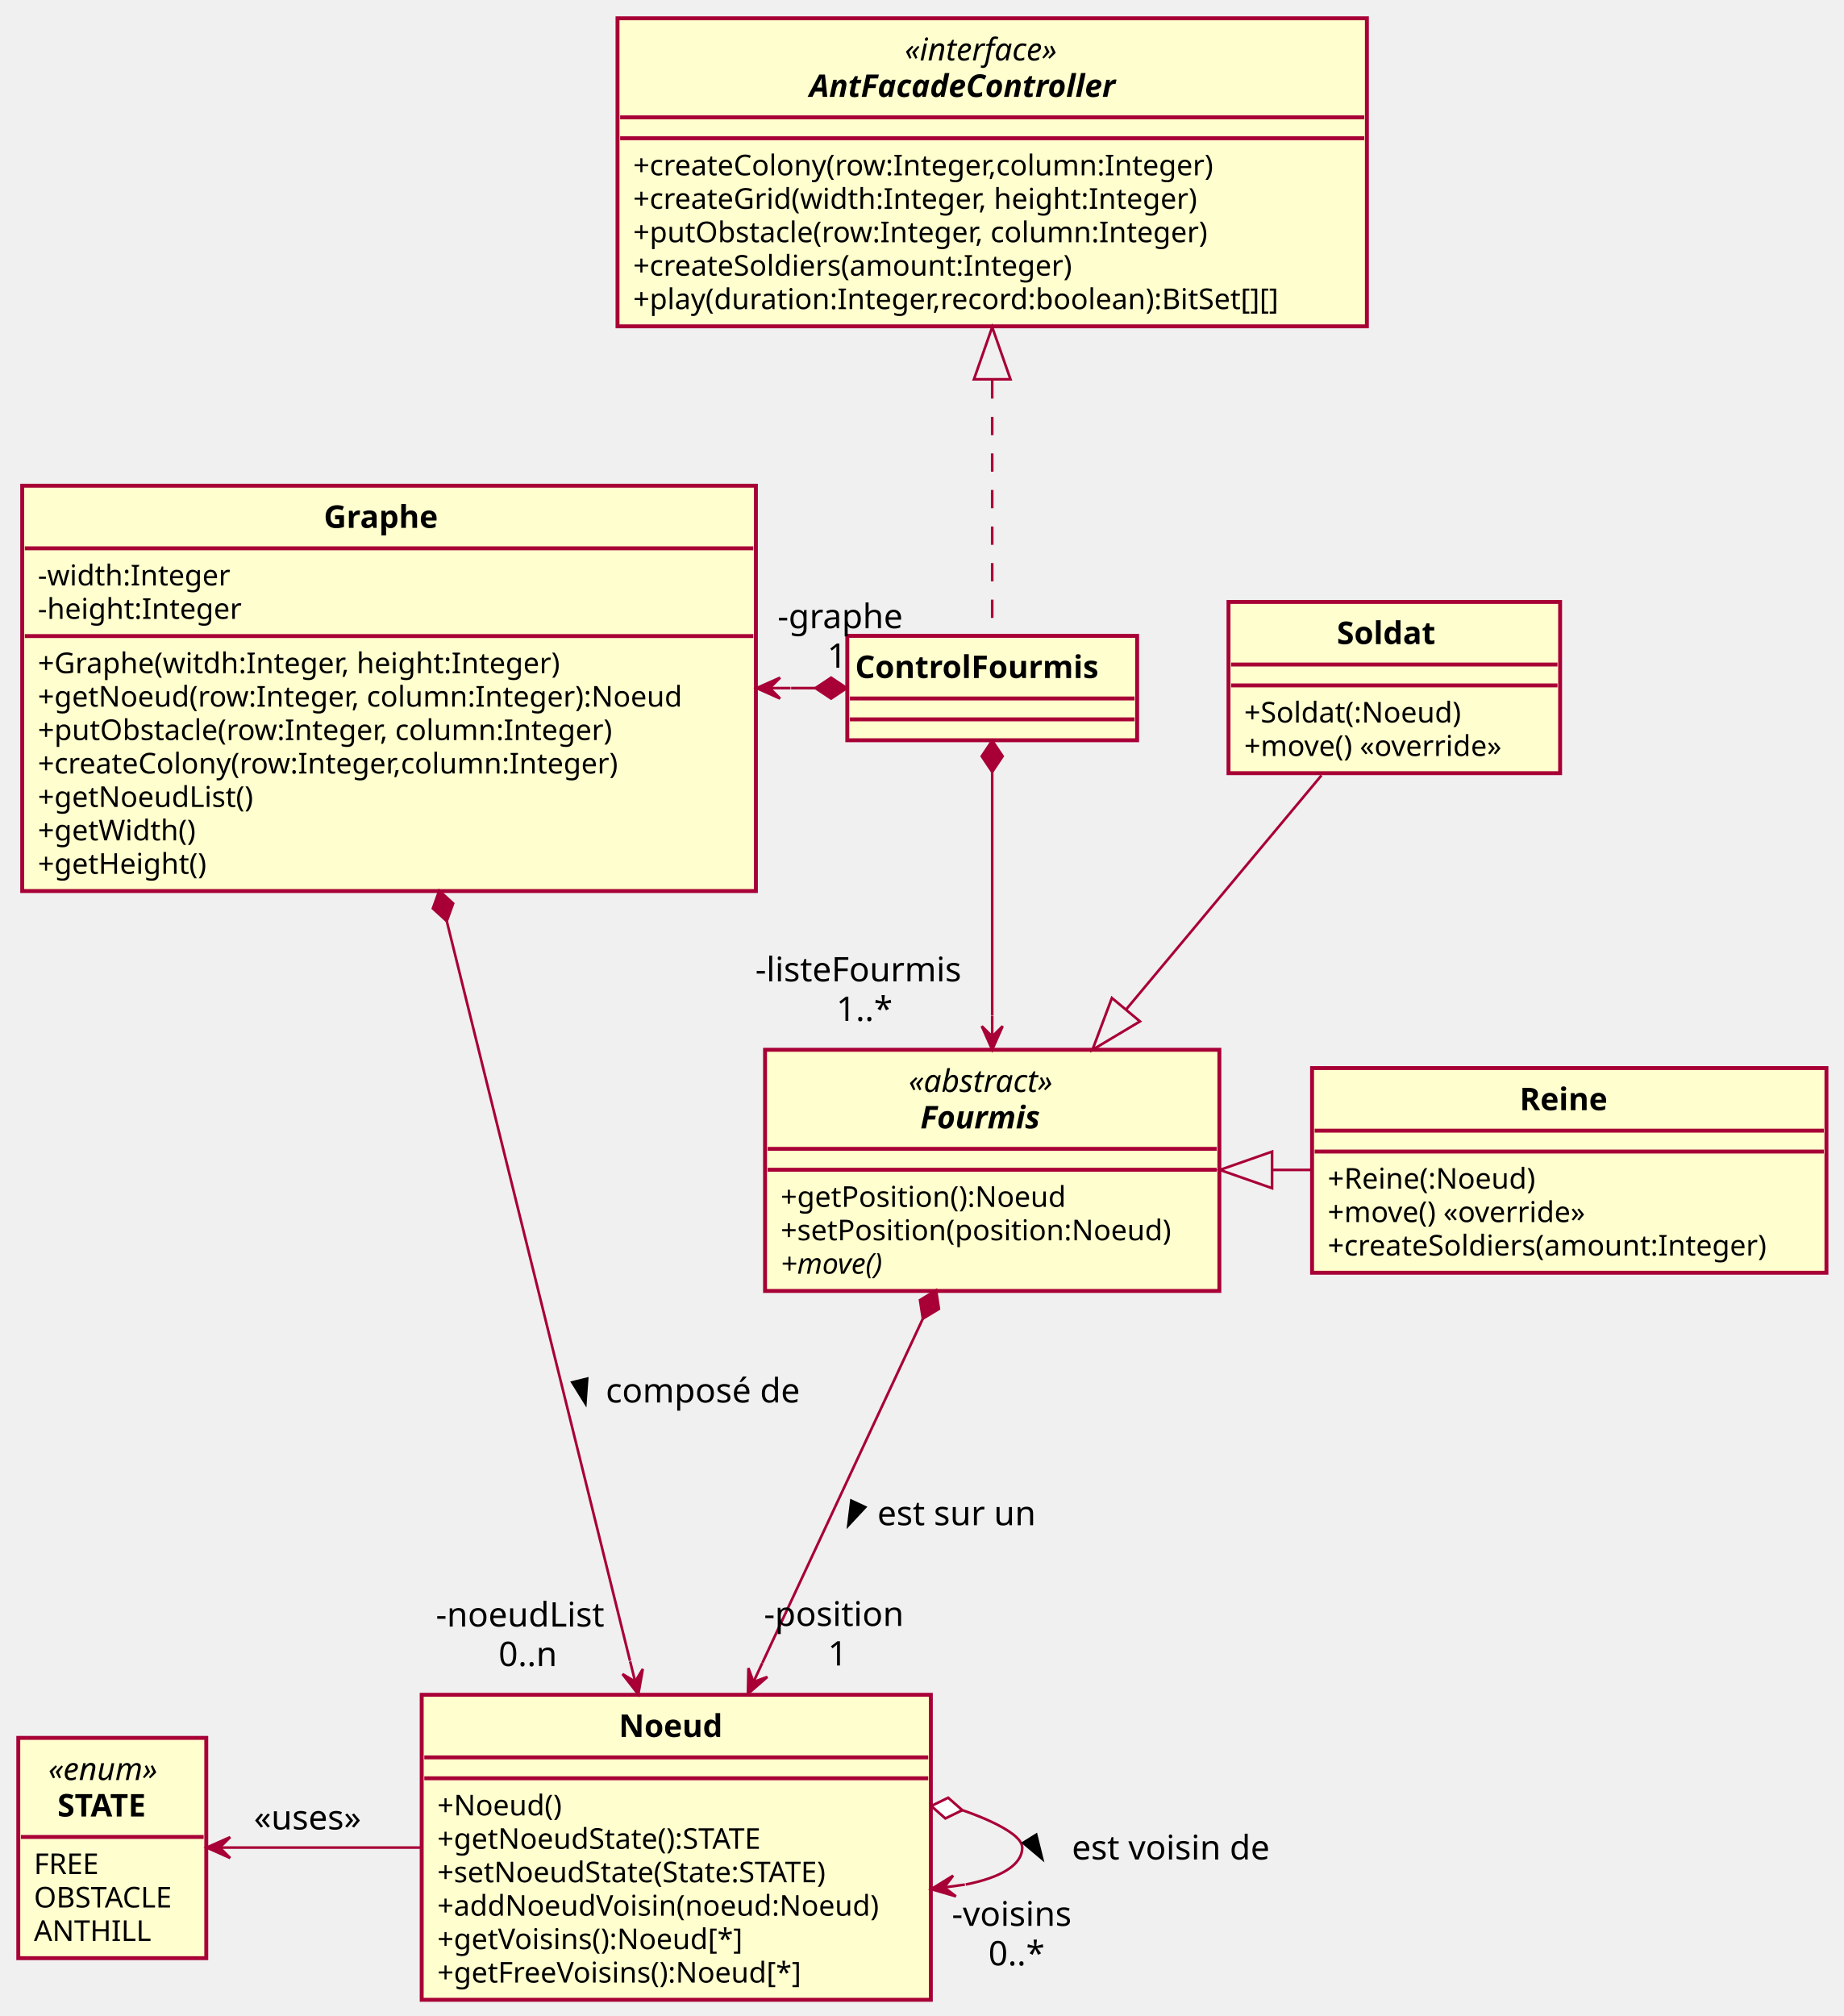
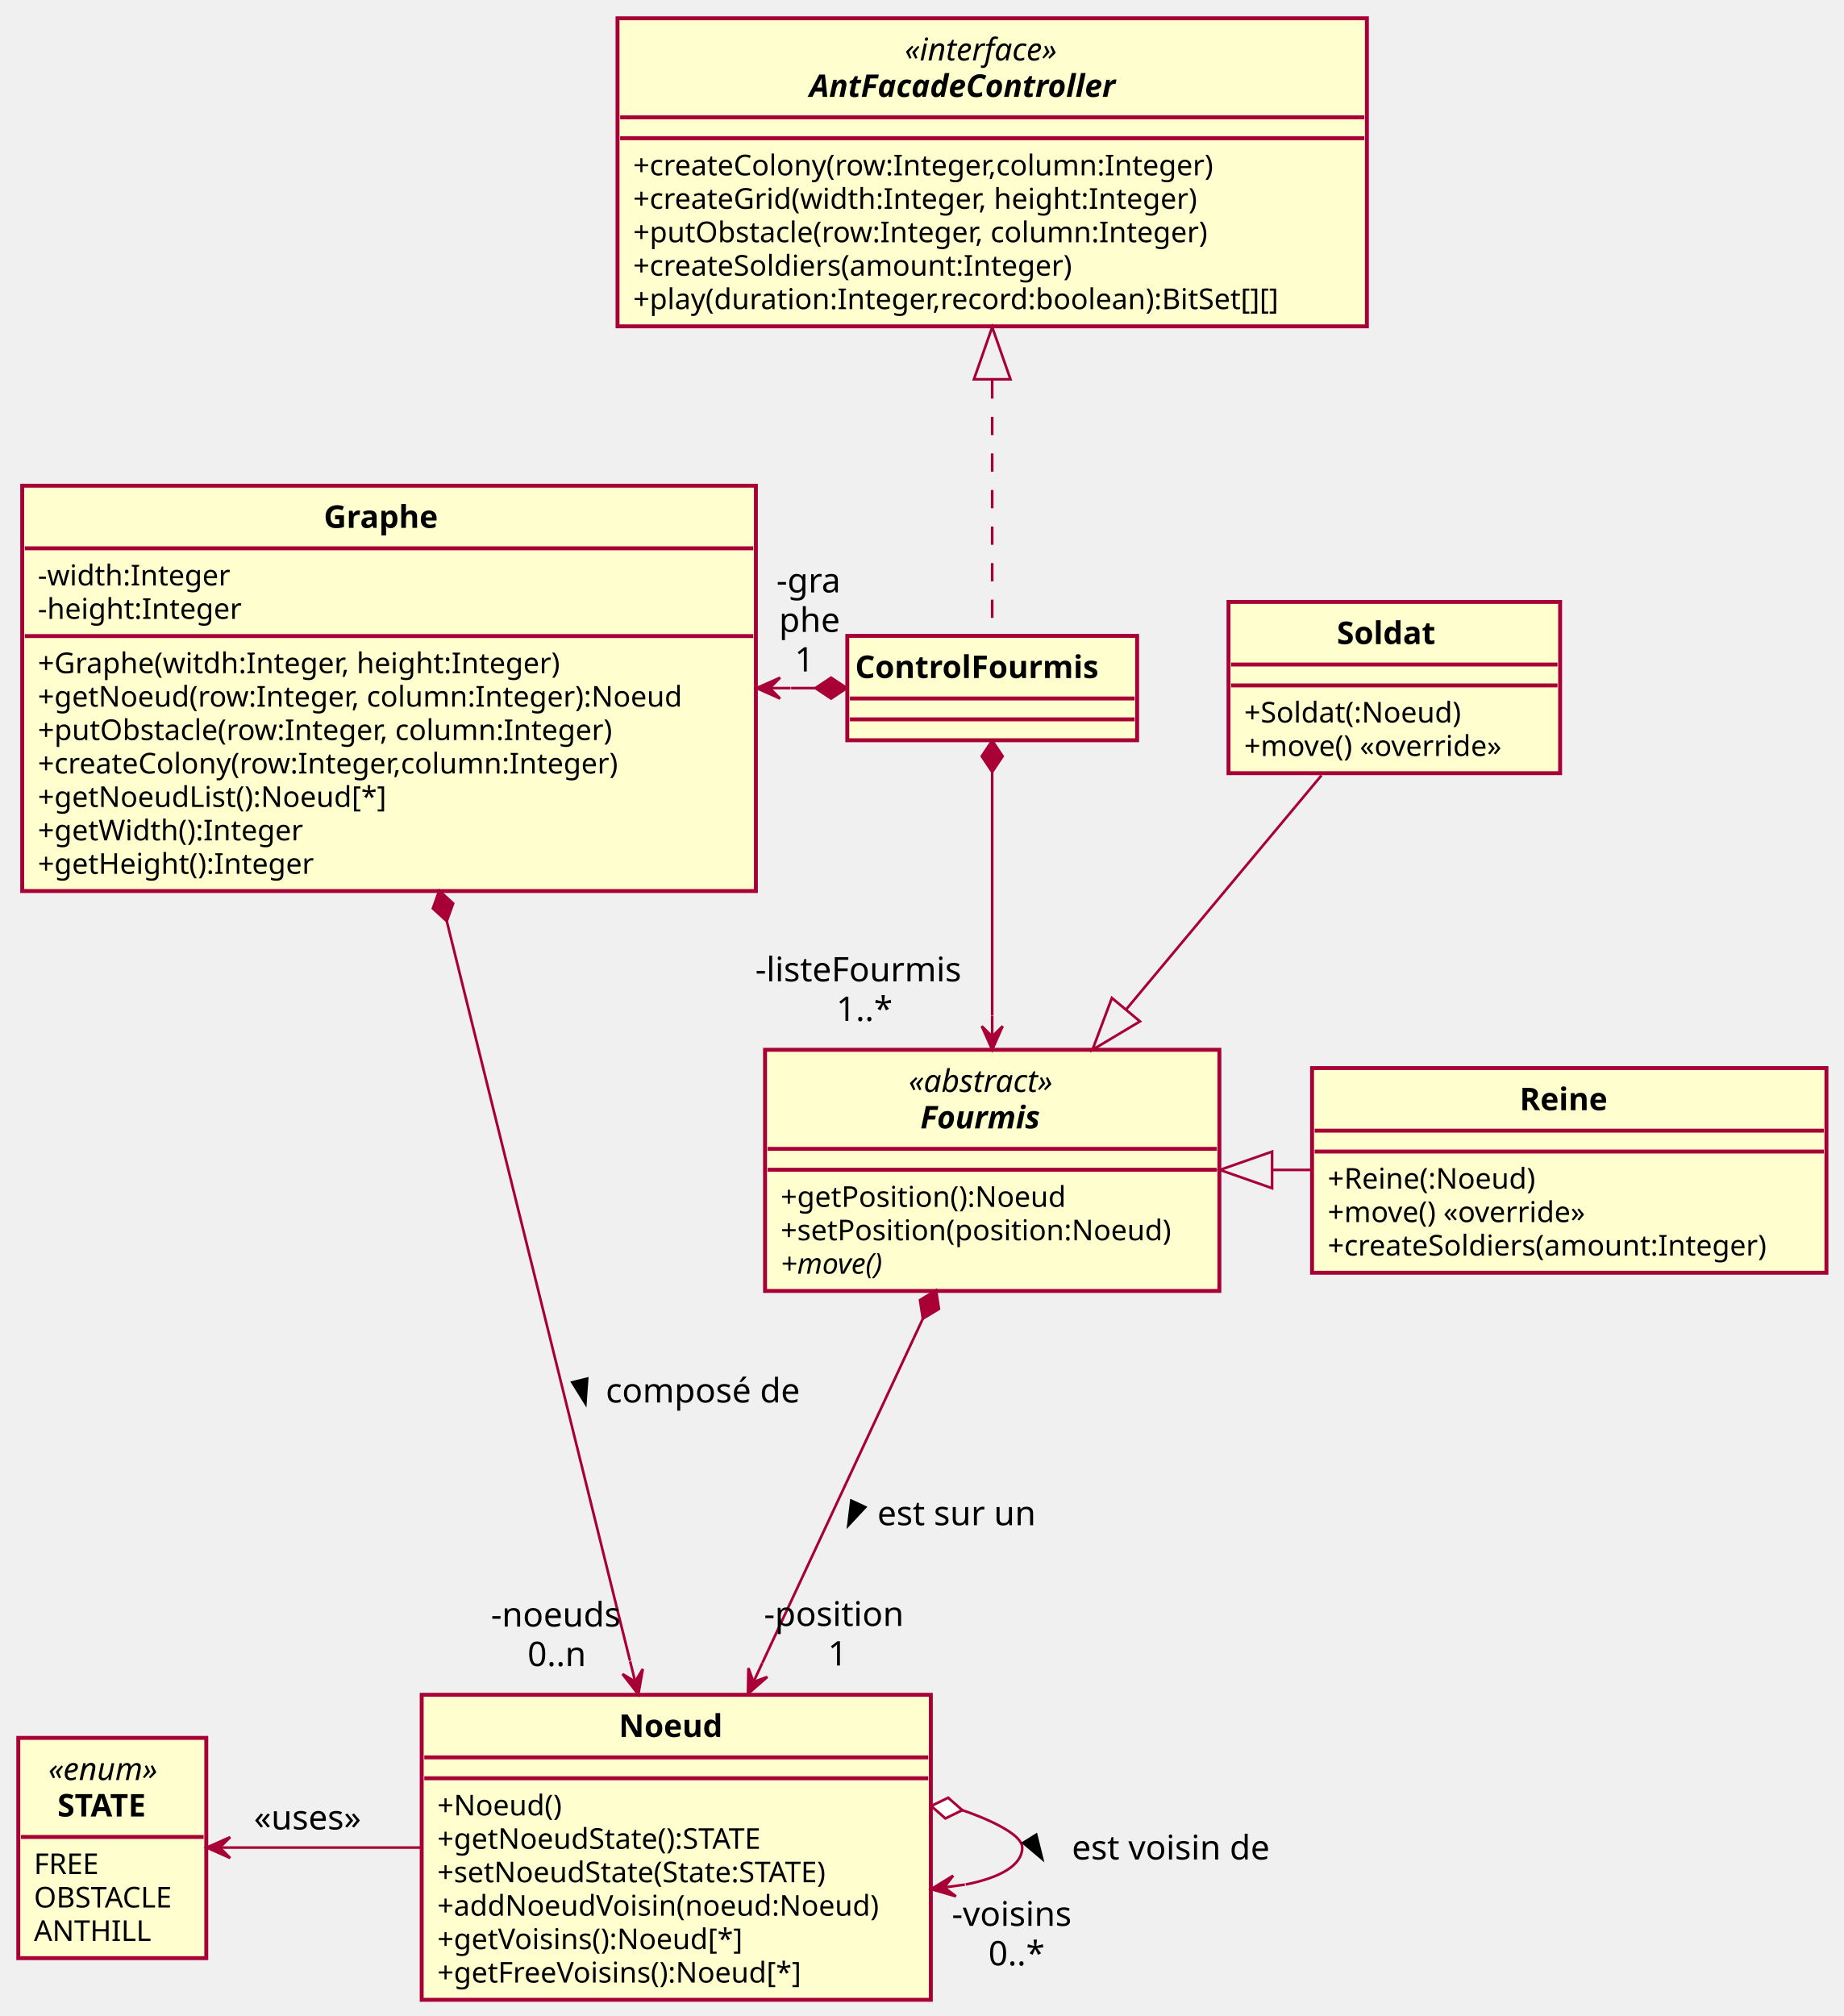
<svg xmlns="http://www.w3.org/2000/svg" contentScriptType="application/ecmascript" contentStyleType="text/css" height="772px" preserveAspectRatio="none" style="width:706px;height:772px;" version="1.1" viewBox="0 0 706 772" width="706px" zoomAndPan="magnify">
  <defs />
  <g>
    <rect codeLine="12" fill="#FEFECE" height="117.961" id="AntFacadeController" style="stroke:#A80036;stroke-width:1.5;" width="287" x="236.5" y="7" />
    <text fill="#000000" font-family="sans-serif" font-size="12" font-style="italic" lengthAdjust="spacing" textLength="67" x="346.5" y="23.139">«interface»</text>
    <text fill="#000000" font-family="sans-serif" font-size="12" font-style="italic" font-weight="bold" lengthAdjust="spacing" textLength="140" x="310" y="37.107">AntFacadeController</text>
    <line style="stroke:#A80036;stroke-width:1.5;" x1="237.5" x2="522.5" y1="44.938" y2="44.938" />
    <line style="stroke:#A80036;stroke-width:1.5;" x1="237.5" x2="522.5" y1="52.938" y2="52.938" />
    <text fill="#000000" font-family="sans-serif" font-size="11" lengthAdjust="spacing" textLength="246" x="242.5" y="67.148">+createColony(row:Integer,column:Integer)</text>
    <text fill="#000000" font-family="sans-serif" font-size="11" lengthAdjust="spacing" textLength="238" x="242.5" y="79.953">+createGrid(width:Integer, height:Integer)</text>
    <text fill="#000000" font-family="sans-serif" font-size="11" lengthAdjust="spacing" textLength="242" x="242.5" y="92.757">+putObstacle(row:Integer, column:Integer)</text>
    <text fill="#000000" font-family="sans-serif" font-size="11" lengthAdjust="spacing" textLength="185" x="242.5" y="105.562">+createSoldiers(amount:Integer)</text>
    <text fill="#000000" font-family="sans-serif" font-size="11" lengthAdjust="spacing" textLength="275" x="242.5" y="118.367">+play(duration:Integer,record:boolean):BitSet[][]</text>
    <rect codeLine="24" fill="#FEFECE" height="116.797" id="Noeud" style="stroke:#A80036;stroke-width:1.5;" width="195" x="161.5" y="649" />
    <text fill="#000000" font-family="sans-serif" font-size="12" font-weight="bold" lengthAdjust="spacing" textLength="44" x="237" y="665.139">Noeud</text>
    <line style="stroke:#A80036;stroke-width:1.5;" x1="162.5" x2="355.5" y1="672.969" y2="672.969" />
    <line style="stroke:#A80036;stroke-width:1.5;" x1="162.5" x2="355.5" y1="680.969" y2="680.969" />
    <text fill="#000000" font-family="sans-serif" font-size="11" lengthAdjust="spacing" textLength="53" x="167.5" y="695.179">+Noeud()</text>
    <text fill="#000000" font-family="sans-serif" font-size="11" lengthAdjust="spacing" textLength="140" x="167.5" y="707.984">+getNoeudState():STATE</text>
    <text fill="#000000" font-family="sans-serif" font-size="11" lengthAdjust="spacing" textLength="168" x="167.5" y="720.789">+setNoeudState(State:STATE)</text>
    <text fill="#000000" font-family="sans-serif" font-size="11" lengthAdjust="spacing" textLength="183" x="167.5" y="733.593">+addNoeudVoisin(noeud:Noeud)</text>
    <text fill="#000000" font-family="sans-serif" font-size="11" lengthAdjust="spacing" textLength="129" x="167.5" y="746.398">+getVoisins():Noeud[*]</text>
    <text fill="#000000" font-family="sans-serif" font-size="11" lengthAdjust="spacing" textLength="154" x="167.5" y="759.203">+getFreeVoisins():Noeud[*]</text>
    <rect codeLine="32" fill="#FEFECE" height="84.352" id="STATE" style="stroke:#A80036;stroke-width:1.5;" width="72" x="7" y="665.5" />
    <text fill="#000000" font-family="sans-serif" font-size="12" font-style="italic" lengthAdjust="spacing" textLength="49" x="18.5" y="681.639">«enum»</text>
    <text fill="#000000" font-family="sans-serif" font-size="12" font-weight="bold" lengthAdjust="spacing" textLength="42" x="22" y="695.607">STATE</text>
    <line style="stroke:#A80036;stroke-width:1.5;" x1="8" x2="78" y1="703.438" y2="703.438" />
    <text fill="#000000" font-family="sans-serif" font-size="11" lengthAdjust="spacing" textLength="28" x="13" y="717.648">FREE</text>
    <text fill="#000000" font-family="sans-serif" font-size="11" lengthAdjust="spacing" textLength="60" x="13" y="730.453">OBSTACLE</text>
    <text fill="#000000" font-family="sans-serif" font-size="11" lengthAdjust="spacing" textLength="46" x="13" y="743.257">ANTHILL</text>
    <rect codeLine="39" fill="#FEFECE" height="92.352" id="Fourmis" style="stroke:#A80036;stroke-width:1.5;" width="174" x="293" y="402" />
    <text fill="#000000" font-family="sans-serif" font-size="12" font-style="italic" lengthAdjust="spacing" textLength="64" x="348" y="418.139">«abstract»</text>
    <text fill="#000000" font-family="sans-serif" font-size="12" font-style="italic" font-weight="bold" lengthAdjust="spacing" textLength="55" x="352.5" y="432.107">Fourmis</text>
    <line style="stroke:#A80036;stroke-width:1.5;" x1="294" x2="466" y1="439.938" y2="439.938" />
    <line style="stroke:#A80036;stroke-width:1.5;" x1="294" x2="466" y1="447.938" y2="447.938" />
    <text fill="#000000" font-family="sans-serif" font-size="11" lengthAdjust="spacing" textLength="119" x="299" y="462.148">+getPosition():Noeud</text>
    <text fill="#000000" font-family="sans-serif" font-size="11" lengthAdjust="spacing" textLength="162" x="299" y="474.953">+setPosition(position:Noeud)</text>
    <text fill="#000000" font-family="sans-serif" font-size="11" font-style="italic" lengthAdjust="spacing" textLength="49" x="299" y="487.757">+move()</text>
    <rect codeLine="44" fill="#FEFECE" height="78.383" id="Reine" style="stroke:#A80036;stroke-width:1.5;" width="197" x="502.5" y="409" />
    <text fill="#000000" font-family="sans-serif" font-size="12" font-weight="bold" lengthAdjust="spacing" textLength="38" x="582" y="425.139">Reine</text>
    <line style="stroke:#A80036;stroke-width:1.5;" x1="503.5" x2="698.5" y1="432.969" y2="432.969" />
    <line style="stroke:#A80036;stroke-width:1.5;" x1="503.5" x2="698.5" y1="440.969" y2="440.969" />
    <text fill="#000000" font-family="sans-serif" font-size="11" lengthAdjust="spacing" textLength="89" x="508.5" y="455.179">+Reine(:Noeud)</text>
    <text fill="#000000" font-family="sans-serif" font-size="11" lengthAdjust="spacing" textLength="115" x="508.5" y="467.984">+move() «override»</text>
    <text fill="#000000" font-family="sans-serif" font-size="11" lengthAdjust="spacing" textLength="185" x="508.5" y="480.789">+createSoldiers(amount:Integer)</text>
    <rect codeLine="50" fill="#FEFECE" height="65.578" id="Soldat" style="stroke:#A80036;stroke-width:1.5;" width="127" x="470.5" y="230.5" />
    <text fill="#000000" font-family="sans-serif" font-size="12" font-weight="bold" lengthAdjust="spacing" textLength="44" x="512" y="246.639">Soldat</text>
    <line style="stroke:#A80036;stroke-width:1.5;" x1="471.5" x2="596.5" y1="254.469" y2="254.469" />
    <line style="stroke:#A80036;stroke-width:1.5;" x1="471.5" x2="596.5" y1="262.469" y2="262.469" />
    <text fill="#000000" font-family="sans-serif" font-size="11" lengthAdjust="spacing" textLength="92" x="476.5" y="276.679">+Soldat(:Noeud)</text>
    <text fill="#000000" font-family="sans-serif" font-size="11" lengthAdjust="spacing" textLength="115" x="476.5" y="289.484">+move() «override»</text>
    <rect codeLine="56" fill="#FEFECE" height="39.969" id="ControlFourmis" style="stroke:#A80036;stroke-width:1.5;" width="111" x="324.5" y="243.5" />
    <text fill="#000000" font-family="sans-serif" font-size="12" font-weight="bold" lengthAdjust="spacing" textLength="105" x="327.5" y="259.639">ControlFourmis</text>
    <line style="stroke:#A80036;stroke-width:1.5;" x1="325.5" x2="434.5" y1="267.469" y2="267.469" />
    <line style="stroke:#A80036;stroke-width:1.5;" x1="325.5" x2="434.5" y1="275.469" y2="275.469" />
    <rect codeLine="60" fill="#FEFECE" height="155.211" id="Graphe" style="stroke:#A80036;stroke-width:1.5;" width="281" x="8.5" y="186" />
    <text fill="#000000" font-family="sans-serif" font-size="12" font-weight="bold" lengthAdjust="spacing" textLength="50" x="124" y="202.139">Graphe</text>
    <line style="stroke:#A80036;stroke-width:1.5;" x1="9.5" x2="288.5" y1="209.969" y2="209.969" />
    <text fill="#000000" font-family="sans-serif" font-size="11" lengthAdjust="spacing" textLength="78" x="14.5" y="224.179">-width:Integer</text>
    <text fill="#000000" font-family="sans-serif" font-size="11" lengthAdjust="spacing" textLength="83" x="14.5" y="236.984">-height:Integer</text>
    <line style="stroke:#A80036;stroke-width:1.5;" x1="9.5" x2="288.5" y1="243.578" y2="243.578" />
    <text fill="#000000" font-family="sans-serif" font-size="11" lengthAdjust="spacing" textLength="220" x="14.5" y="257.789">+Graphe(witdh:Integer, height:Integer)</text>
    <text fill="#000000" font-family="sans-serif" font-size="11" lengthAdjust="spacing" textLength="269" x="14.5" y="270.593">+getNoeud(row:Integer, column:Integer):Noeud</text>
    <text fill="#000000" font-family="sans-serif" font-size="11" lengthAdjust="spacing" textLength="242" x="14.5" y="283.398">+putObstacle(row:Integer, column:Integer)</text>
    <text fill="#000000" font-family="sans-serif" font-size="11" lengthAdjust="spacing" textLength="246" x="14.5" y="296.203">+createColony(row:Integer,column:Integer)</text>
-     <text fill="#000000" font-family="sans-serif" font-size="11" lengthAdjust="spacing" textLength="90" x="14.5" y="309.007">+getNoeudList()</text>
-     <text fill="#000000" font-family="sans-serif" font-size="11" lengthAdjust="spacing" textLength="67" x="14.5" y="321.812">+getWidth()</text>
-     <text fill="#000000" font-family="sans-serif" font-size="11" lengthAdjust="spacing" textLength="71" x="14.5" y="334.617">+getHeight()</text>
+     <text fill="#000000" font-family="sans-serif" font-size="11" lengthAdjust="spacing" textLength="144" x="14.5" y="309.007">+getNoeudList():Noeud[*]</text>
+     <text fill="#000000" font-family="sans-serif" font-size="11" lengthAdjust="spacing" textLength="111" x="14.5" y="321.812">+getWidth():Integer</text>
+     <text fill="#000000" font-family="sans-serif" font-size="11" lengthAdjust="spacing" textLength="115" x="14.5" y="334.617">+getHeight():Integer</text>
    <path d="M380,145.631 C380,181.157 380,220.117 380,243.154 " fill="none" id="AntFacadeController-backto-ControlFourmis" style="stroke:#A80036;stroke-width:1.0;stroke-dasharray:7.0,7.0;" />
    <polygon fill="none" points="373,145.256,380,125.257,387,145.256,373,145.256" style="stroke:#A80036;stroke-width:1.0;" />
    <path codeLine="73" d="M506.112,296.912 C485.319,321.822 456.326,356.557 431.382,386.442 " fill="none" id="Soldat-to-Fourmis" style="stroke:#A80036;stroke-width:1.0;" />
    <polygon fill="none" points="436.586,391.131,418.396,402,425.838,382.16,436.586,391.131" style="stroke:#A80036;stroke-width:1.0;" />
    <path codeLine="74" d="M487.313,448 C492.366,448 497.42,448 502.473,448 " fill="none" id="Fourmis-backto-Reine" style="stroke:#A80036;stroke-width:1.0;" />
    <polygon fill="none" points="487.191,455,467.191,448,487.191,441,487.191,455" style="stroke:#A80036;stroke-width:1.0;" />
    <path codeLine="76" d="M302.989,263.5 C305.654,263.5 312.308,263.5 312.308,263.5 " fill="none" id="Graphe-ControlFourmis" style="stroke:#A80036;stroke-width:1.0;" />
    <polygon fill="#A80036" points="324.308,263.5,318.308,259.5,312.308,263.5,318.308,267.5,324.308,263.5" style="stroke:#A80036;stroke-width:1.0;" />
    <polygon fill="#A80036" points="289.766,263.5,298.766,267.5,294.766,263.5,298.766,259.5,289.766,263.5" style="stroke:#A80036;stroke-width:1.0;" />
    <line style="stroke:#A80036;stroke-width:1.0;" x1="294.766" x2="302.766" y1="263.5" y2="263.5" />
-     <text fill="#000000" font-family="sans-serif" font-size="13" lengthAdjust="spacing" textLength="50" x="297.815" y="240.566">-graphe</text>
-     <text fill="#000000" font-family="sans-serif" font-size="13" lengthAdjust="spacing" textLength="8" x="316.815" y="255.699">1</text>
+     <text fill="#000000" font-family="sans-serif" font-size="13" lengthAdjust="spacing" textLength="26" x="297.361" y="226.858">-gra</text>
+     <text fill="#000000" font-family="sans-serif" font-size="13" lengthAdjust="spacing" textLength="24" x="298.361" y="241.991">phe</text>
+     <text fill="#000000" font-family="sans-serif" font-size="13" lengthAdjust="spacing" textLength="8" x="304.361" y="257.124">1</text>
    <path codeLine="77" d="M380,295.596 C380,295.596 380,358.396 380,388.848 " fill="none" id="ControlFourmis-Fourmis" style="stroke:#A80036;stroke-width:1.0;" />
    <polygon fill="#A80036" points="380,401.95,384,392.95,380,396.95,376,392.95,380,401.95" style="stroke:#A80036;stroke-width:1.0;" />
    <line style="stroke:#A80036;stroke-width:1.0;" x1="380" x2="380" y1="396.95" y2="388.95" />
    <polygon fill="#A80036" points="380,283.596,376,289.596,380,295.596,384,289.596,380,283.596" style="stroke:#A80036;stroke-width:1.0;" />
    <text fill="#000000" font-family="sans-serif" font-size="13" lengthAdjust="spacing" textLength="85" x="289.289" y="375.808">-listeFourmis</text>
    <text fill="#000000" font-family="sans-serif" font-size="13" lengthAdjust="spacing" textLength="23" x="320.289" y="390.941">1..*</text>
    <path codeLine="79" d="M171.109,352.741 C171.109,352.741 222.262,559.211 241.28,635.975 " fill="none" id="Graphe-Noeud" style="stroke:#A80036;stroke-width:1.0;" />
    <polygon fill="#A80036" points="244.464,648.826,246.182,639.128,243.261,643.973,238.417,641.052,244.464,648.826" style="stroke:#A80036;stroke-width:1.0;" />
    <line style="stroke:#A80036;stroke-width:1.0;" x1="243.261" x2="241.337" y1="643.973" y2="636.208" />
    <polygon fill="#A80036" points="168.223,341.093,165.784,347.879,171.109,352.741,173.549,345.955,168.223,341.093" style="stroke:#A80036;stroke-width:1.0;" />
    <polygon fill="#000000" points="224.202,537.42,224.88,527.933,219.175,529.347,224.202,537.42" style="stroke:#000000;stroke-width:1.0;" />
    <text fill="#000000" font-family="sans-serif" font-size="13" lengthAdjust="spacing" textLength="79" x="232" y="537.067">composé de</text>
-     <text fill="#000000" font-family="sans-serif" font-size="13" lengthAdjust="spacing" textLength="68" x="166.936" y="622.861">-noeudList</text>
-     <text fill="#000000" font-family="sans-serif" font-size="13" lengthAdjust="spacing" textLength="24" x="190.936" y="637.994">0..n</text>
+     <text fill="#000000" font-family="sans-serif" font-size="13" lengthAdjust="spacing" textLength="52" x="188.03" y="622.861">-noeuds</text>
+     <text fill="#000000" font-family="sans-serif" font-size="13" lengthAdjust="spacing" textLength="24" x="202.03" y="637.994">0..n</text>
    <path codeLine="82" d="M353.436,504.97 C353.436,504.97 311.129,595.702 291.979,636.773 " fill="none" id="Fourmis-Noeud" style="stroke:#A80036;stroke-width:1.0;" />
    <polygon fill="#A80036" points="286.454,648.62,293.883,642.154,288.567,644.089,286.633,638.773,286.454,648.62" style="stroke:#A80036;stroke-width:1.0;" />
    <line style="stroke:#A80036;stroke-width:1.0;" x1="288.567" x2="291.948" y1="644.089" y2="636.838" />
    <polygon fill="#A80036" points="358.507,494.094,352.346,497.842,353.436,504.97,359.597,501.223,358.507,494.094" style="stroke:#A80036;stroke-width:1.0;" />
    <polygon fill="#000000" points="324.887,584.098,331.373,577.142,326.046,574.658,324.887,584.098" style="stroke:#000000;stroke-width:1.0;" />
    <text fill="#000000" font-family="sans-serif" font-size="13" lengthAdjust="spacing" textLength="64" x="336" y="584.067">est sur un</text>
    <text fill="#000000" font-family="sans-serif" font-size="13" lengthAdjust="spacing" textLength="57" x="292.574" y="622.633">-position</text>
    <text fill="#000000" font-family="sans-serif" font-size="13" lengthAdjust="spacing" textLength="8" x="317.074" y="637.765">1</text>
    <path codeLine="83" d="M368.541,693.181 C368.541,693.181 391.5,700.657 391.5,707.5 C391.5,714.343 382.954,719.057 369.85,721.643 " fill="none" id="Noeud-Noeud" style="stroke:#A80036;stroke-width:1.0;" />
    <polygon fill="#A80036" points="356.648,723.42,366.101,726.184,361.604,722.753,365.034,718.255,356.648,723.42" style="stroke:#A80036;stroke-width:1.0;" />
    <line style="stroke:#A80036;stroke-width:1.0;" x1="361.604" x2="369.532" y1="722.753" y2="721.686" />
    <polygon fill="#FFFFFF" points="356.648,691.58,362.061,696.345,368.541,693.181,363.128,688.416,356.648,691.58" style="stroke:#A80036;stroke-width:1.0;" />
    <polygon fill="#000000" points="399.146,711.809,396.853,702.579,391.866,705.689,399.146,711.809" style="stroke:#000000;stroke-width:1.0;" />
    <text fill="#000000" font-family="sans-serif" font-size="13" lengthAdjust="spacing" textLength="83" x="410.5" y="712.067">est voisin de</text>
    <text fill="#000000" font-family="sans-serif" font-size="13" lengthAdjust="spacing" textLength="51" x="364.538" y="737.483">-voisins</text>
    <text fill="#000000" font-family="sans-serif" font-size="13" lengthAdjust="spacing" textLength="23" x="378.538" y="752.615">0..*</text>
    <path codeLine="85" d="M84.304,707.5 C106.216,707.5 134.147,707.5 161.215,707.5 " fill="none" id="STATE-backto-Noeud" style="stroke:#A80036;stroke-width:1.0;" />
    <polygon fill="#A80036" points="79.153,707.5,88.153,711.5,84.153,707.5,88.153,703.5,79.153,707.5" style="stroke:#A80036;stroke-width:1.0;" />
    <text fill="#000000" font-family="sans-serif" font-size="13" lengthAdjust="spacing" textLength="46" x="97.25" y="700.567">«uses»</text>
  </g>
</svg>
